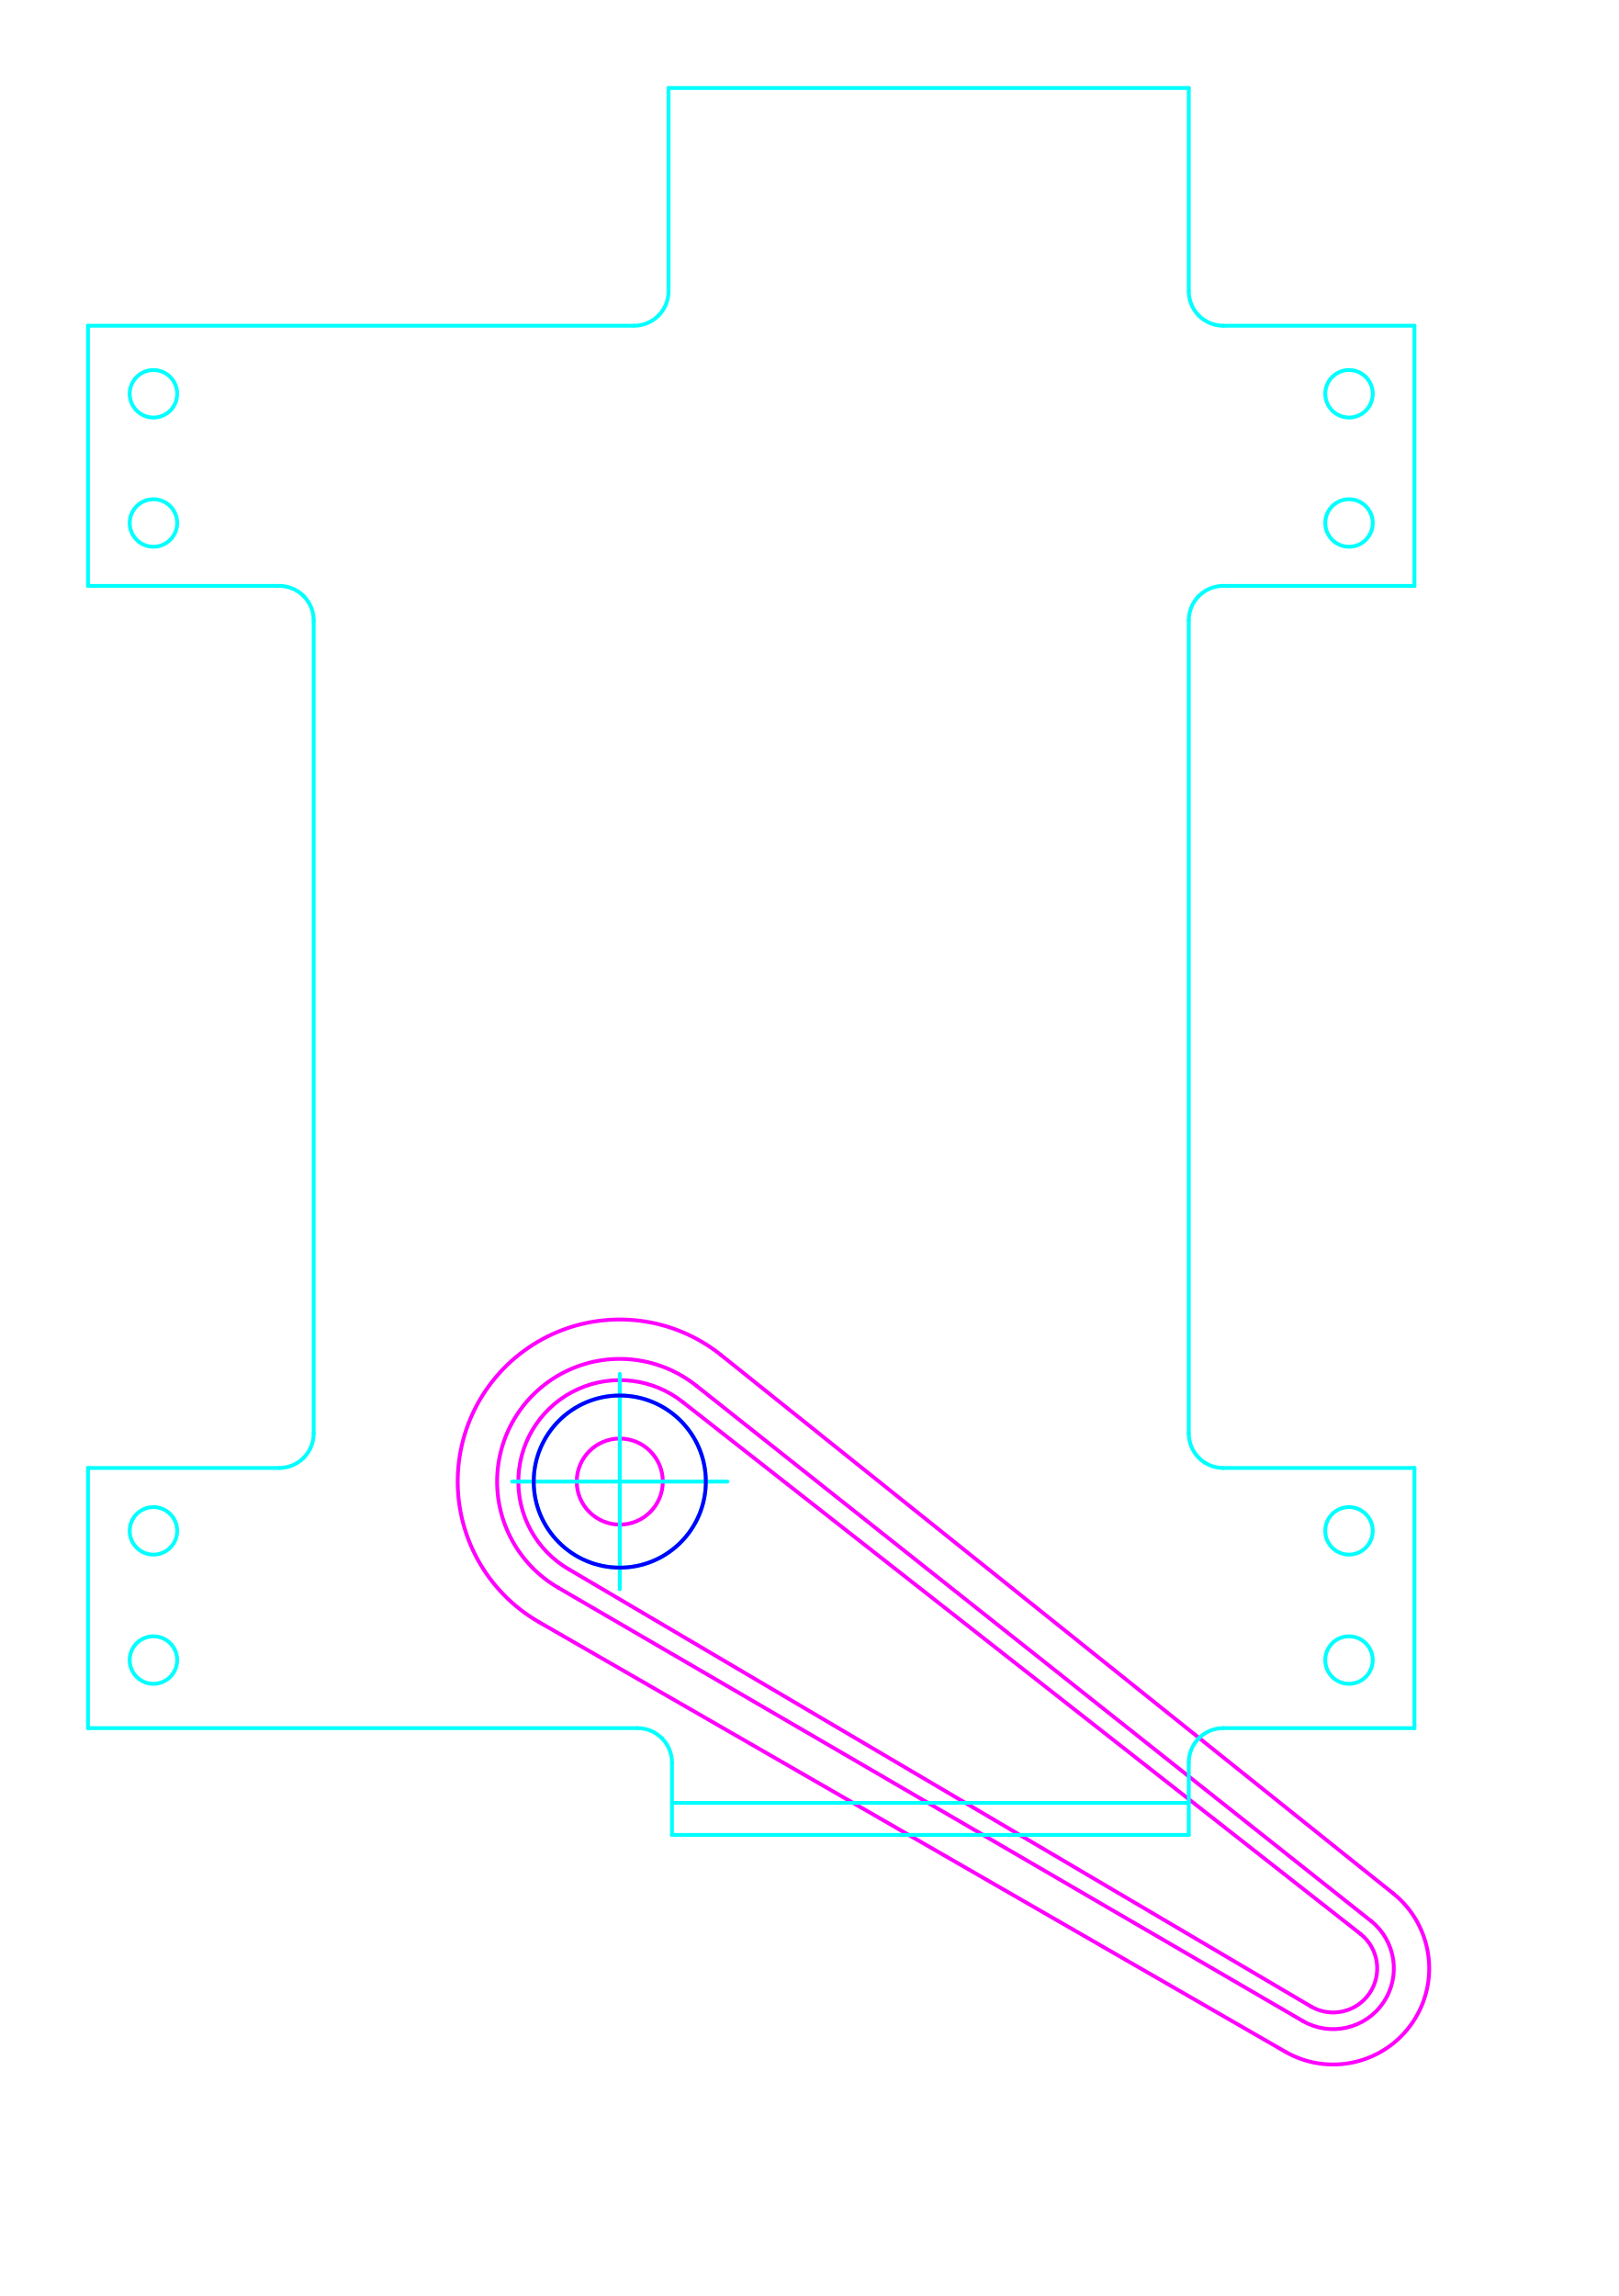
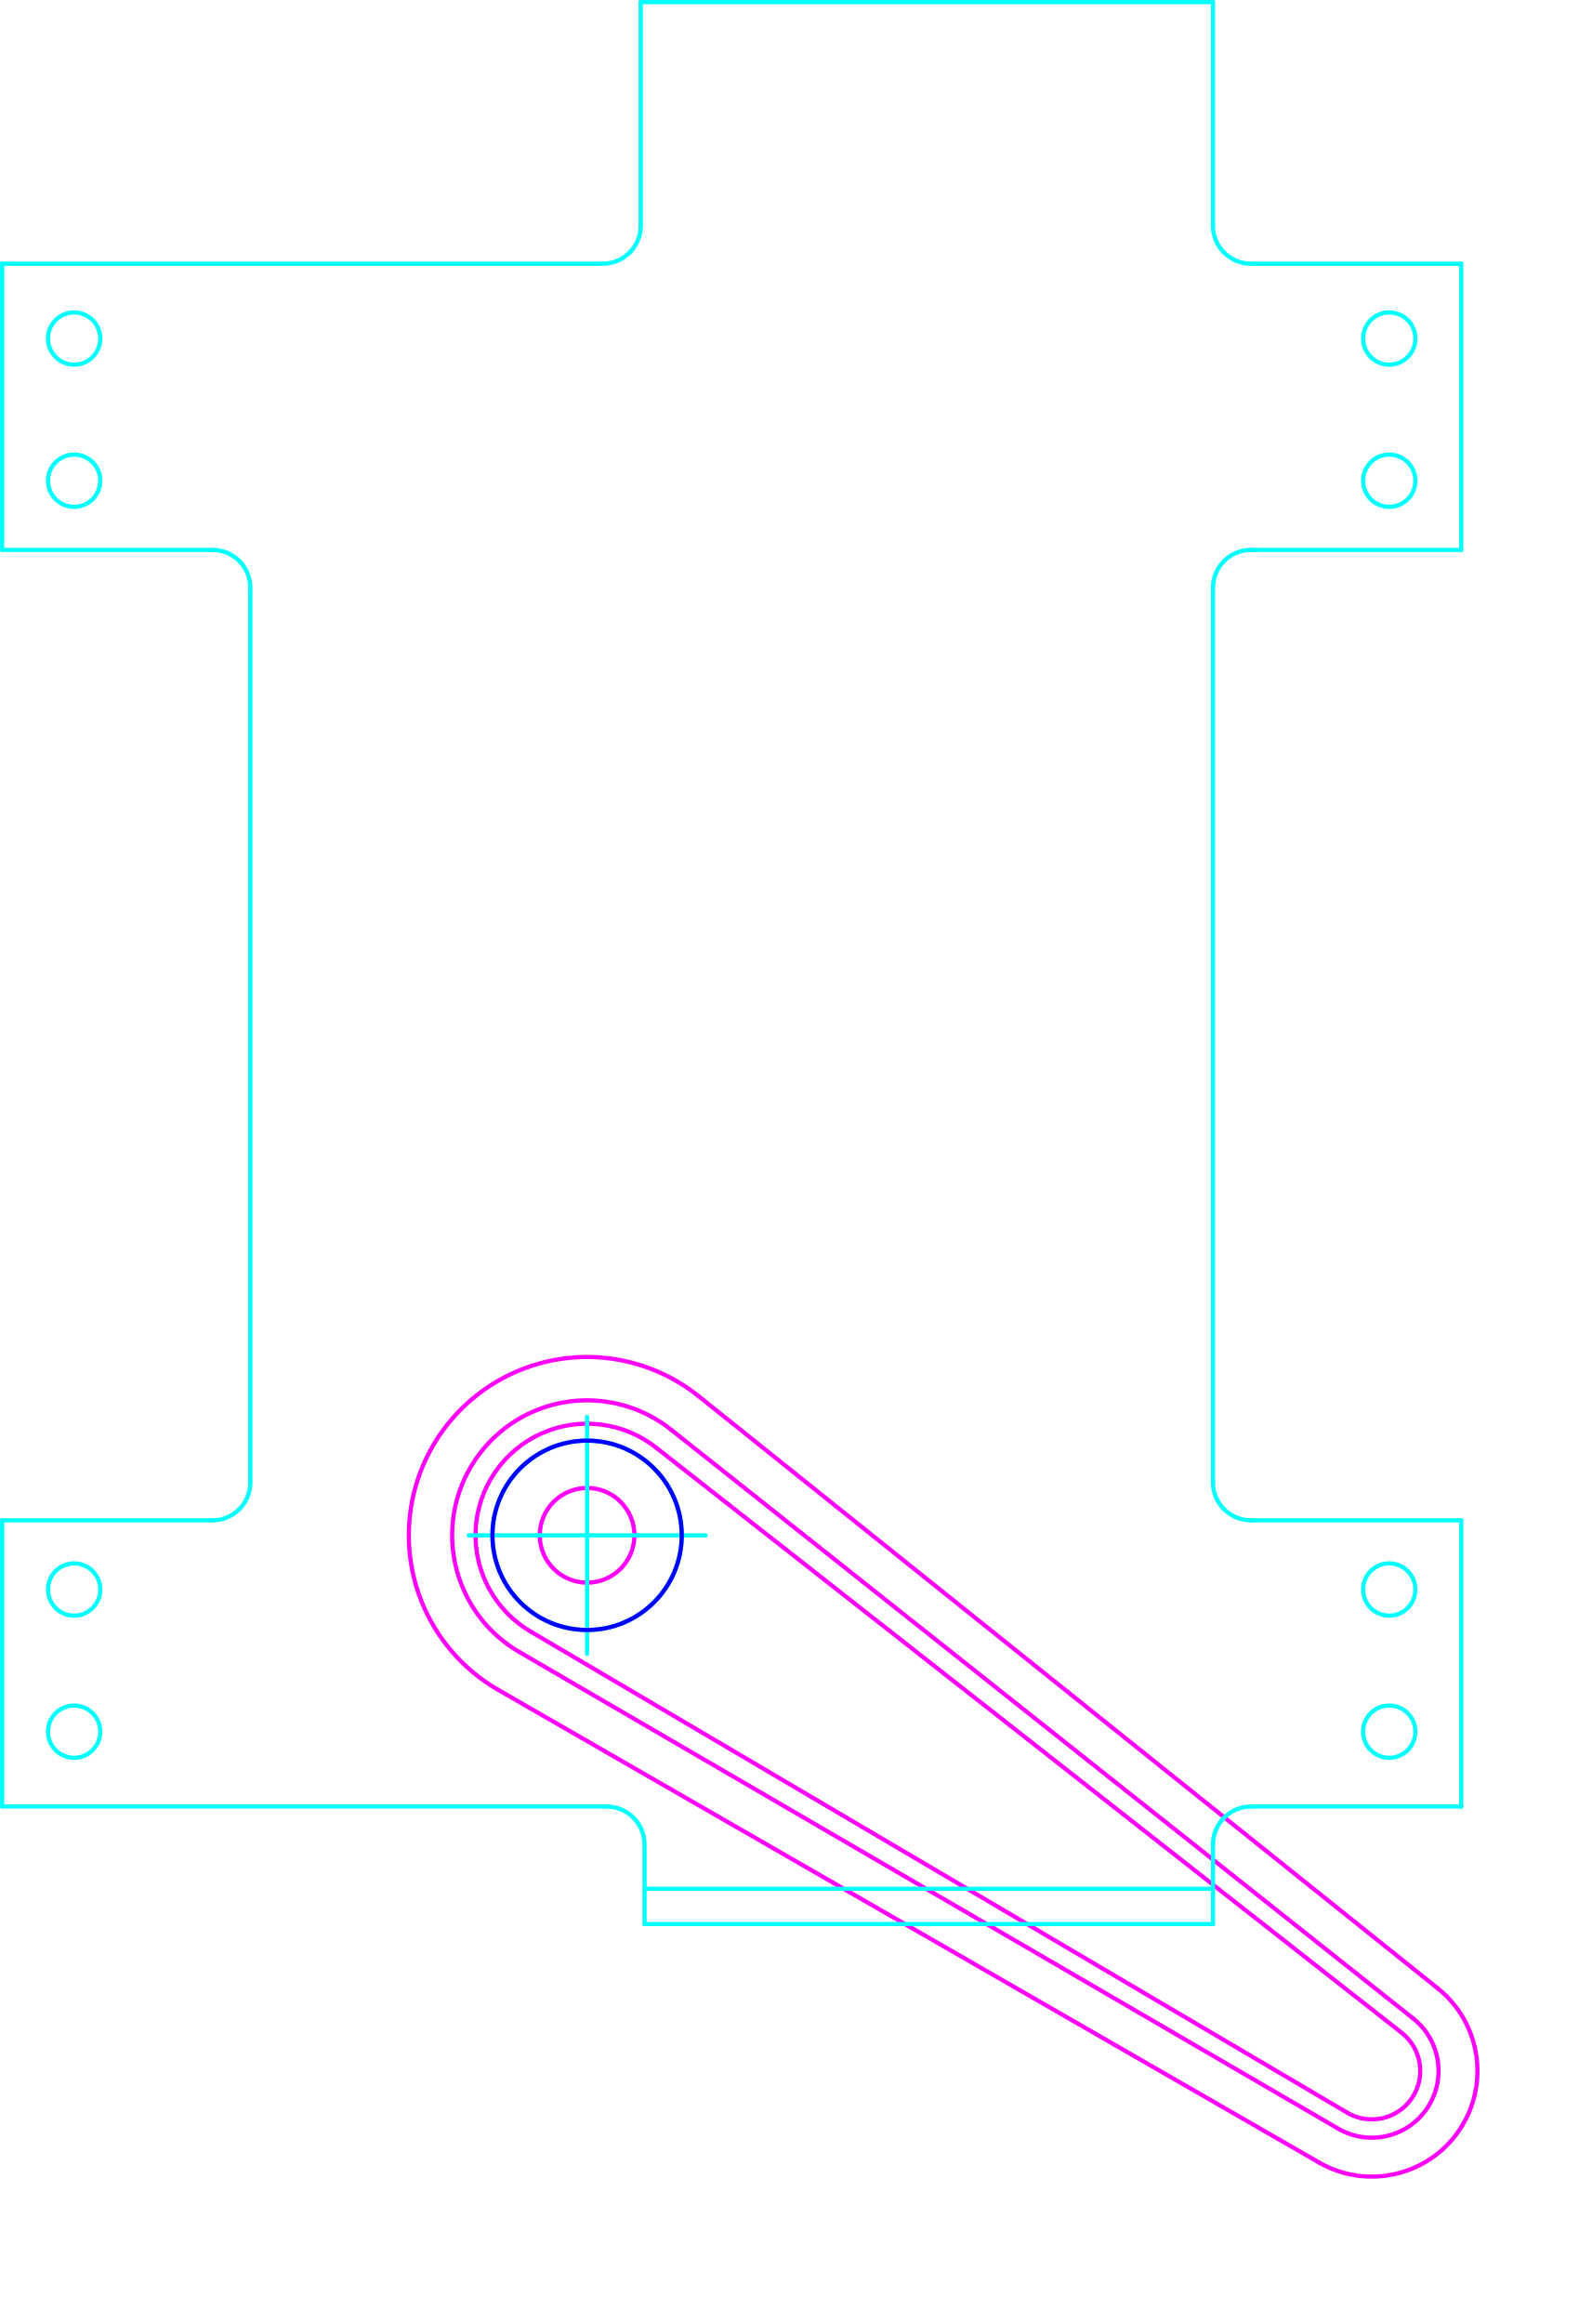
- <svg xmlns="http://www.w3.org/2000/svg" width="4.408in" height="6.253in" id="svg4155" version="1.1">
+ <svg xmlns="http://www.w3.org/2000/svg" width="3.908in" height="5.753in" id="svg4155" version="1.1">
  <defs id="defs4159">
    <marker id="DistanceX" orient="auto" refX="0" refY="0" style="overflow:visible">
      <path d="M 3,-3 -3,3 M 0,-5 0,5" style="stroke:#000000;stroke-width:0.5" id="path4162" />
    </marker>
    <pattern height="8" id="Hatch" patternUnits="userSpaceOnUse" width="8" x="0" y="0">
      <path d="M8 4 l-4,4" linecap="square" stroke="#000000" stroke-width="0.25" id="path4165" />
      <path d="M6 2 l-4,4" linecap="square" stroke="#000000" stroke-width="0.25" id="path4167" />
      <path d="M4 0 l-4,4" linecap="square" stroke="#000000" stroke-width="0.25" id="path4169" />
    </pattern>
    <symbol id="*MODEL_SPACE" />
    <symbol id="*PAPER_SPACE" />
  </defs>
-   <g id="g4223" style="display:inline" transform="translate(-30617.945,46224.998)">
+   <g id="g4223" style="display:inline" transform="translate(-30640.445,46202.498)">
    <path d="m 30791.25,-45837.638 a 11.25,11.25 0 1 0 -22.5,0 11.25,11.25 0 1 0 22.5,0 z" style="fill:none;stroke:#ff00ff;stroke-linecap:round" id="path4269" />
    <path d="m 30763.999,-45809.841 194.604,113.245" style="fill:none;stroke:#ff00ff;stroke-linecap:round" id="path4271" />
    <path d="m 30766.768,-45814.652 194.009,114.279" style="fill:none;stroke:#ff00ff;stroke-linecap:round" id="path4273" />
    <path d="m 30796.58,-45858.338 177.141,138.997" style="fill:none;stroke:#ff00ff;stroke-linecap:round" id="path4275" />
    <path d="m 30800.05,-45862.671 176.396,139.928" style="fill:none;stroke:#ff00ff;stroke-linecap:round" id="path4277" />
    <path d="m 30960.777,-45700.373 a 11.515,11.515 0 0 0 12.944,-18.968" style="fill:none;stroke:#ff00ff;stroke-linecap:round" id="path4279" />
    <path d="m 30958.603,-45696.596 a 15.874,15.874 0 0 0 17.843,-26.147" style="fill:none;stroke:#ff00ff;stroke-linecap:round" id="path4281" />
    <path d="m 30953.991,-45688.585 a 25.117,25.117 0 0 0 28.233,-41.372" style="fill:none;stroke:#ff00ff;stroke-linecap:round" id="path4283" />
    <path d="m 30796.58,-45858.338 a 26.522,26.522 0 1 0 -29.812,43.686" style="fill:none;stroke:#ff00ff;stroke-linecap:round" id="path4285" />
    <path d="m 30800.05,-45862.671 a 32.073,32.073 0 1 0 -36.051,52.83" style="fill:none;stroke:#ff00ff;stroke-linecap:round" id="path4287" />
    <path d="m 30806.49,-45870.711 a 42.374,42.374 0 1 0 -47.63,69.797" style="fill:none;stroke:#ff00ff;stroke-linecap:round" id="path4289" />
    <path d="m 30953.991,-45688.585 -195.131,-112.329" style="fill:none;stroke:#ff00ff;stroke-linecap:round" id="path4291" />
    <path d="m 30982.224,-45729.957 -175.734,-140.754" style="fill:none;stroke:#ff00ff;stroke-linecap:round" id="path4293" />
  </g>
-   <g id="g4295" style="display:inline" transform="translate(-30617.945,46224.998)">
+   <g id="g4295" style="display:inline" transform="translate(-30640.445,46202.498)">
    <path d="m 30640.952,-45773.181 0,-68.015" style="fill:none;stroke:#00ffff;stroke-linecap:round" id="path4783" />
    <path d="m 30640.952,-45841.196 49.998,0" style="fill:none;stroke:#00ffff;stroke-linecap:round" id="path4785" />
    <path d="m 30928.777,-45850.205 0,-212.603" style="fill:none;stroke:#00ffff;stroke-linecap:round" id="path4787" />
    <path d="m 30640.952,-46139.832 142.787,0" style="fill:none;stroke:#00ffff;stroke-linecap:round" id="path4789" />
    <path d="m 30928.777,-45764.173 0,18.919" style="fill:none;stroke:#00ffff;stroke-linecap:round" id="path4791" />
    <path d="m 30987.784,-45773.181 -49.998,0" style="fill:none;stroke:#00ffff;stroke-linecap:round" id="path4793" />
    <path d="m 30937.786,-45841.196 49.998,0" style="fill:none;stroke:#00ffff;stroke-linecap:round" id="path4795" />
    <path d="m 30751.848,-45837.638 56.304,0" style="fill:none;stroke:#00ffff;stroke-linecap:round" id="path4797" />
    <path d="m 30784.639,-45773.181 -143.687,0" style="fill:none;stroke:#00ffff;stroke-linecap:round" id="path4799" />
    <path d="m 30793.648,-45745.254 0,-18.919" style="fill:none;stroke:#00ffff;stroke-linecap:round" id="path4801" />
    <path d="m 30792.747,-46201.991 0,53.151" style="fill:none;stroke:#00ffff;stroke-linecap:round" id="path4803" />
    <path d="m 30699.958,-45850.205 0,-212.603" style="fill:none;stroke:#00ffff;stroke-linecap:round" id="path4805" />
    <path d="m 30780,-45809.486 0,-56.304" style="fill:none;stroke:#00ffff;stroke-linecap:round" id="path4807" />
    <path d="m 30928.777,-46201.991 -136.03,0" style="fill:none;stroke:#00ffff;stroke-linecap:round" id="path4809" />
    <path d="m 30928.777,-45745.254 -135.129,0" style="fill:none;stroke:#00ffff;stroke-linecap:round" id="path4811" />
    <path d="m 30928.777,-45753.633 -135.129,0" style="fill:none;stroke:#00ffff;stroke-linecap:round" id="path4813" />
    <path d="m 30640.952,-46139.832 0,68.015" style="fill:none;stroke:#00ffff;stroke-linecap:round" id="path4815" />
    <path d="m 30690.95,-46071.817 -49.998,0" style="fill:none;stroke:#00ffff;stroke-linecap:round" id="path4817" />
    <path d="m 30970.667,-45797.183 a 6.21,6.21 -90 1 0 0,12.42 6.21,6.21 -90 1 0 0,-12.42 z" style="fill:none;stroke:#00ffff;stroke-linecap:round" id="path4819" />
    <path d="m 30970.673,-46094.467 a 6.21,6.21 -90 1 0 0,12.42 6.21,6.21 -90 1 0 0,-12.42 z" style="fill:none;stroke:#00ffff;stroke-linecap:round" id="path4821" />
    <path d="m 30970.673,-46128.25 a 6.21,6.21 -90 1 0 0,12.42 6.21,6.21 -90 1 0 0,-12.42 z" style="fill:none;stroke:#00ffff;stroke-linecap:round" id="path4823" />
    <path d="m 30664.273,-46122.04 a 6.21,6.21 0 1 0 -12.42,0 6.21,6.21 0 1 0 12.42,0 z" style="fill:none;stroke:#00ffff;stroke-linecap:round" id="path4825" />
    <path d="m 30970.667,-45830.965 a 6.21,6.21 -90 1 0 0,12.42 6.21,6.21 -90 1 0 0,-12.42 z" style="fill:none;stroke:#00ffff;stroke-linecap:round" id="path4827" />
    <path d="m 30658.063,-46094.467 a 6.21,6.21 -90 1 0 0,12.42 6.21,6.21 -90 1 0 0,-12.42 z" style="fill:none;stroke:#00ffff;stroke-linecap:round" id="path4829" />
    <path d="m 30664.273,-45790.973 a 6.21,6.21 0 1 0 -12.42,0 6.21,6.21 0 1 0 12.42,0 z" style="fill:none;stroke:#00ffff;stroke-linecap:round" id="path4831" />
    <path d="m 30664.273,-45824.755 a 6.21,6.21 0 1 0 -12.42,0 6.21,6.21 0 1 0 12.42,0 z" style="fill:none;stroke:#00ffff;stroke-linecap:round" id="path4833" />
    <path d="m 30690.95,-46071.817 c 2.389,0 4.68,0.949 6.37,2.639" style="fill:none;stroke:#00ffff;stroke-linecap:round" id="path4835" />
    <path d="m 30697.32,-45843.835 c -1.69,1.69 -3.981,2.639 -6.37,2.639" style="fill:none;stroke:#00ffff;stroke-linecap:round" id="path4837" />
    <path d="m 30784.639,-45773.181 c 2.39,0 4.681,0.949 6.37,2.638" style="fill:none;stroke:#00ffff;stroke-linecap:round" id="path4839" />
    <path d="m 30697.32,-46069.178 c 1.689,1.689 2.638,3.981 2.638,6.37" style="fill:none;stroke:#00ffff;stroke-linecap:round" id="path4841" />
    <path d="m 30792.747,-46148.84 c 0,2.389 -0.949,4.68 -2.638,6.37" style="fill:none;stroke:#00ffff;stroke-linecap:round" id="path4843" />
    <path d="m 30790.109,-46142.47 c -1.69,1.689 -3.981,2.638 -6.37,2.638" style="fill:none;stroke:#00ffff;stroke-linecap:round" id="path4845" />
    <path d="m 30699.958,-45850.205 c 0,2.389 -0.949,4.681 -2.638,6.37" style="fill:none;stroke:#00ffff;stroke-linecap:round" id="path4847" />
    <path d="m 30931.416,-45843.835 c -1.69,-1.689 -2.639,-3.981 -2.639,-6.37" style="fill:none;stroke:#00ffff;stroke-linecap:round" id="path4849" />
    <path d="m 30791.009,-45770.543 c 1.69,1.69 2.639,3.981 2.639,6.37" style="fill:none;stroke:#00ffff;stroke-linecap:round" id="path4851" />
    <path d="m 30928.777,-46062.808 c 0,-2.389 0.949,-4.681 2.639,-6.37" style="fill:none;stroke:#00ffff;stroke-linecap:round" id="path4853" />
    <path d="m 30931.416,-46069.178 c 1.689,-1.69 3.981,-2.639 6.37,-2.639" style="fill:none;stroke:#00ffff;stroke-linecap:round" id="path4855" />
    <path d="m 30937.786,-46139.832 c -2.389,0 -4.681,-0.949 -6.37,-2.638" style="fill:none;stroke:#00ffff;stroke-linecap:round" id="path4857" />
    <path d="m 30931.416,-46142.47 c -1.69,-1.69 -2.639,-3.981 -2.639,-6.37" style="fill:none;stroke:#00ffff;stroke-linecap:round" id="path4859" />
    <path d="m 30928.777,-45764.173 c 0,-2.389 0.949,-4.68 2.639,-6.37" style="fill:none;stroke:#00ffff;stroke-linecap:round" id="path4861" />
    <path d="m 30931.416,-45770.543 c 1.689,-1.689 3.981,-2.638 6.37,-2.638" style="fill:none;stroke:#00ffff;stroke-linecap:round" id="path4863" />
    <path d="m 30937.786,-45841.196 c -2.389,0 -4.681,-0.949 -6.37,-2.639" style="fill:none;stroke:#00ffff;stroke-linecap:round" id="path4865" />
    <path d="m 30802.5,-45837.638 a 22.5,22.5 0 1 0 -45,0 22.5,22.5 0 1 0 45,0 z" style="fill:none;stroke:#00ffff;stroke-linecap:round" id="path4867" />
    <path d="m 30987.784,-46071.817 0,-68.015" style="fill:none;stroke:#00ffff;stroke-linecap:round" id="path4869" />
    <path d="m 30987.784,-46071.817 -49.998,0" style="fill:none;stroke:#00ffff;stroke-linecap:round" id="path4871" />
    <path d="m 30937.786,-46139.832 49.998,0" style="fill:none;stroke:#00ffff;stroke-linecap:round" id="path4873" />
    <path d="m 30928.777,-46148.84 0,-53.151" style="fill:none;stroke:#00ffff;stroke-linecap:round" id="path4875" />
    <path d="m 30987.784,-45773.181 0,-68.015" style="fill:none;stroke:#00ffff;stroke-linecap:round" id="path4877" />
  </g>
-   <g id="g4879" style="display:inline" transform="translate(-30617.945,46224.998)">
+   <g id="g4879" style="display:inline" transform="translate(-30640.445,46202.498)">
    <path d="m 30802.5,-45837.638 a 22.5,22.5 0 1 0 -45,0 22.5,22.5 0 1 0 45,0 z" style="fill:none;stroke:#0000ff;stroke-linecap:round" id="path4881" />
  </g>
-   <g id="g4917" style="display:inline" transform="translate(-30617.945,46224.998)" />
-   <g id="g4923" style="display:inline" transform="translate(-30617.945,46224.998)" />
+   <g id="g4917" style="display:inline" transform="translate(-30640.445,46202.498)" />
+   <g id="g4923" style="display:inline" transform="translate(-30640.445,46202.498)" />
+   <g id="layer1" transform="translate(-22.49988,-22.49988)" />
</svg>
